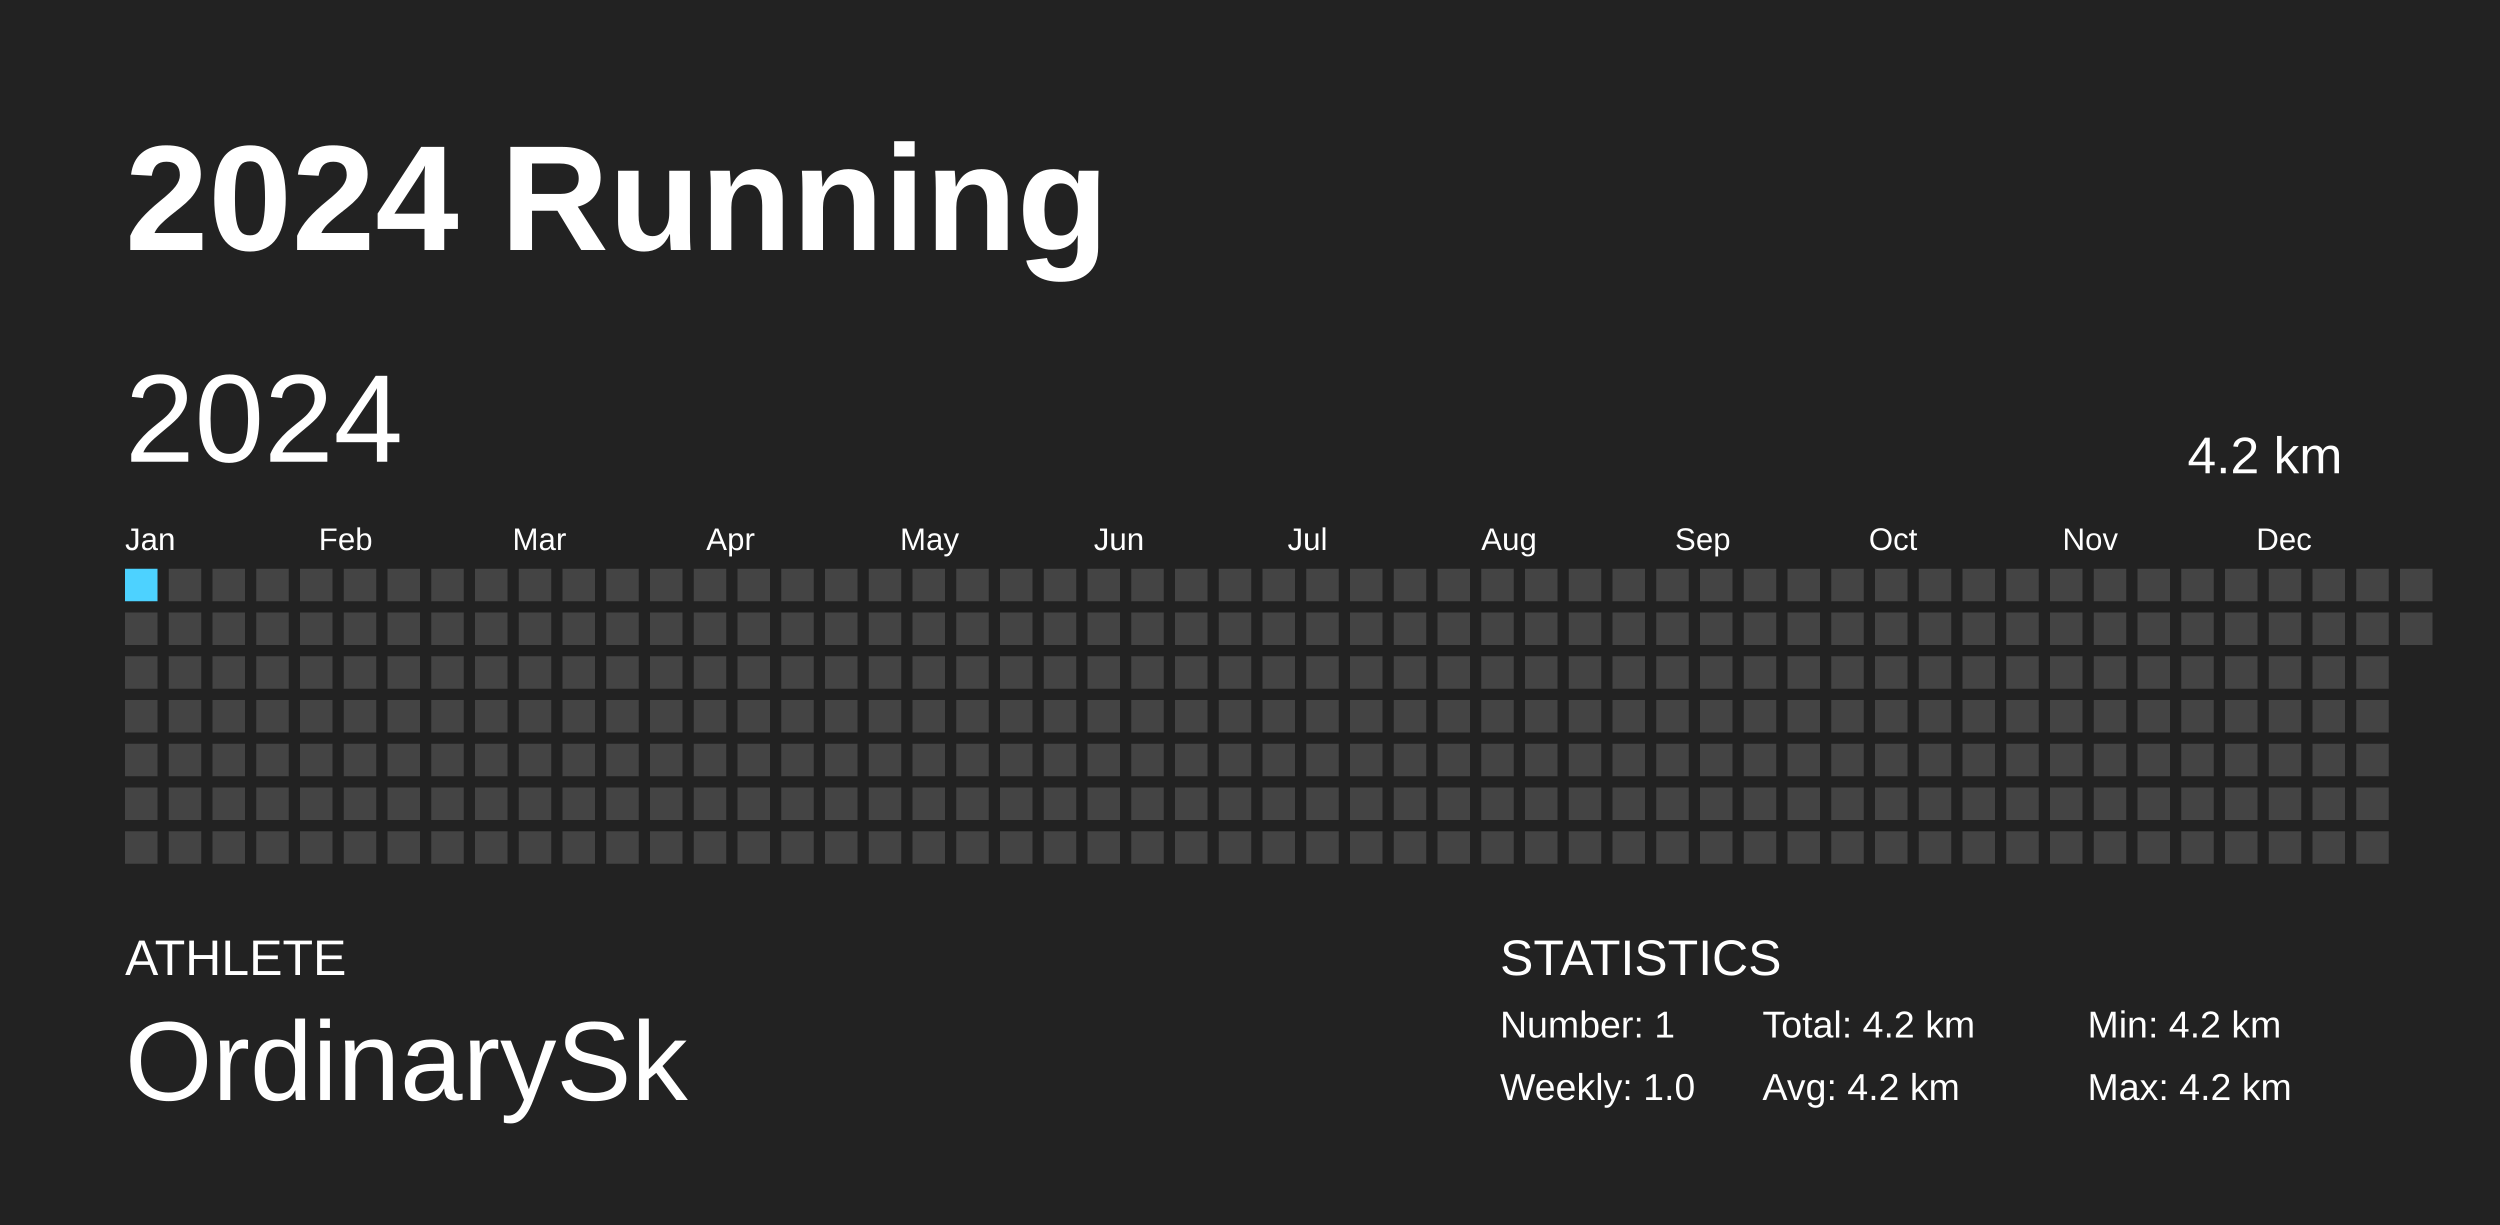
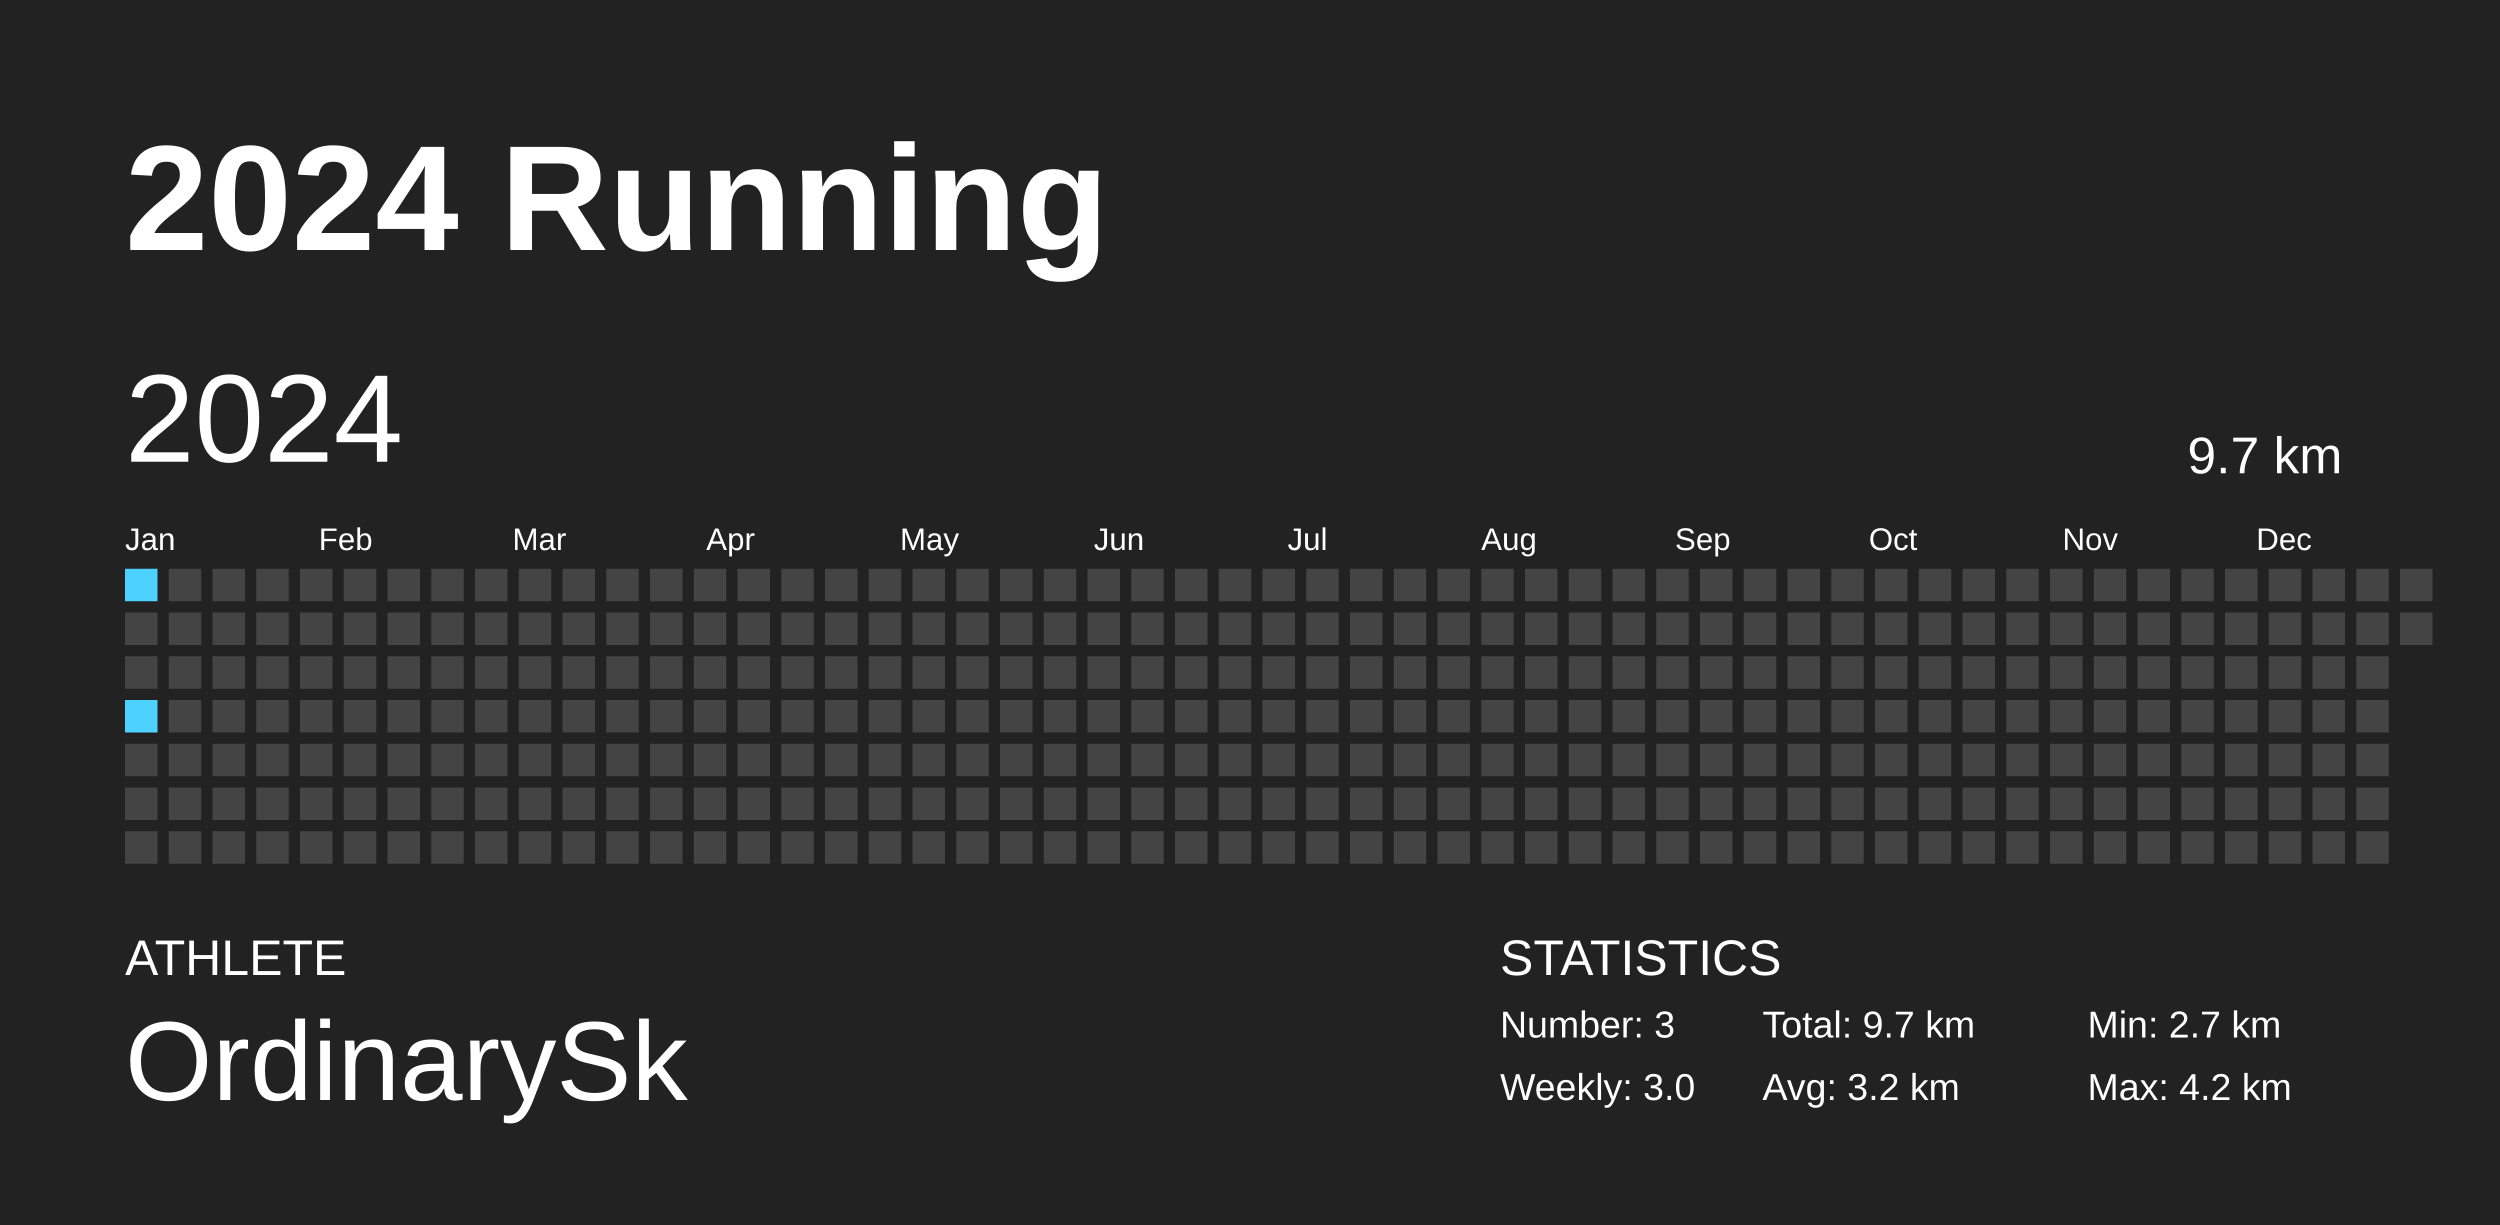
<svg xmlns="http://www.w3.org/2000/svg" baseProfile="full" height="98mm" version="1.1" viewBox="0,0,200,98" width="200mm">
  <defs />
  <rect fill="#222222" height="98" width="200" x="0" y="0" />
  <text fill="#FFFFFF" style="font-size:12px; font-family:Arial; font-weight:bold;" x="10" y="20">2024 Running</text>
  <text fill="#FFFFFF" style="font-size:4px; font-family:Arial" x="10" y="78">ATHLETE</text>
  <text fill="#FFFFFF" style="font-size:9px; font-family:Arial" x="10" y="88">OrdinarySk</text>
  <text fill="#FFFFFF" style="font-size:4px; font-family:Arial" x="120" y="78">STATISTICS</text>
-   <text fill="#FFFFFF" style="font-size:3px; font-family:Arial" x="120" y="83">Number: 1</text>
-   <text fill="#FFFFFF" style="font-size:3px; font-family:Arial" x="120" y="88">Weekly: 1.0</text>
-   <text fill="#FFFFFF" style="font-size:3px; font-family:Arial" x="141" y="83">Total: 4.2 km</text>
-   <text fill="#FFFFFF" style="font-size:3px; font-family:Arial" x="141" y="88">Avg: 4.2 km</text>
-   <text fill="#FFFFFF" style="font-size:3px; font-family:Arial" x="167" y="83">Min: 4.2 km</text>
+   <text fill="#FFFFFF" style="font-size:3px; font-family:Arial" x="120" y="83">Number: 3</text>
+   <text fill="#FFFFFF" style="font-size:3px; font-family:Arial" x="120" y="88">Weekly: 3.0</text>
+   <text fill="#FFFFFF" style="font-size:3px; font-family:Arial" x="141" y="83">Total: 9.7 km</text>
+   <text fill="#FFFFFF" style="font-size:3px; font-family:Arial" x="141" y="88">Avg: 3.2 km</text>
+   <text fill="#FFFFFF" style="font-size:3px; font-family:Arial" x="167" y="83">Min: 2.7 km</text>
  <text fill="#FFFFFF" style="font-size:3px; font-family:Arial" x="167" y="88">Max: 4.2 km</text>
  <text dominant-baseline="hanging" fill="#FFFFFF" style="font-size:10.0px; font-family:Arial;" x="10" y="30">2024</text>
-   <text dominant-baseline="hanging" fill="#FFFFFF" style="font-size:4.125px; font-family:Arial;" x="175" y="35">4.2 km</text>
+   <text dominant-baseline="hanging" fill="#FFFFFF" style="font-size:4.125px; font-family:Arial;" x="175" y="35">9.7 km</text>
  <text fill="#FFFFFF" style="font-size:2.5px; font-family:Arial" x="10.0" y="44">Jan</text>
  <text fill="#FFFFFF" style="font-size:2.5px; font-family:Arial" x="25.5" y="44">Feb</text>
  <text fill="#FFFFFF" style="font-size:2.5px; font-family:Arial" x="41.0" y="44">Mar</text>
  <text fill="#FFFFFF" style="font-size:2.5px; font-family:Arial" x="56.5" y="44">Apr</text>
  <text fill="#FFFFFF" style="font-size:2.5px; font-family:Arial" x="72.0" y="44">May</text>
  <text fill="#FFFFFF" style="font-size:2.5px; font-family:Arial" x="87.5" y="44">Jun</text>
  <text fill="#FFFFFF" style="font-size:2.5px; font-family:Arial" x="103.0" y="44">Jul</text>
  <text fill="#FFFFFF" style="font-size:2.5px; font-family:Arial" x="118.5" y="44">Aug</text>
  <text fill="#FFFFFF" style="font-size:2.5px; font-family:Arial" x="134.0" y="44">Sep</text>
  <text fill="#FFFFFF" style="font-size:2.5px; font-family:Arial" x="149.5" y="44">Oct</text>
  <text fill="#FFFFFF" style="font-size:2.5px; font-family:Arial" x="165.0" y="44">Nov</text>
  <text fill="#FFFFFF" style="font-size:2.5px; font-family:Arial" x="180.5" y="44">Dec</text>
-   <rect fill="#4DD2FF" height="2.6" width="2.6" x="10.0" y="45.5" />
+   <rect fill="#4dd2ff" height="2.6" width="2.6" x="10.0" y="45.5" />
  <rect fill="#444444" height="2.6" width="2.6" x="10.0" y="49.0" />
  <rect fill="#444444" height="2.6" width="2.6" x="10.0" y="52.5" />
-   <rect fill="#444444" height="2.6" width="2.6" x="10.0" y="56.0" />
+   <rect fill="#4dd2ff" height="2.6" width="2.6" x="10.0" y="56.0" />
  <rect fill="#444444" height="2.6" width="2.6" x="10.0" y="59.5" />
  <rect fill="#444444" height="2.6" width="2.6" x="10.0" y="63.0" />
  <rect fill="#444444" height="2.6" width="2.6" x="10.0" y="66.5" />
  <rect fill="#444444" height="2.6" width="2.6" x="13.5" y="45.5" />
  <rect fill="#444444" height="2.6" width="2.6" x="13.5" y="49.0" />
  <rect fill="#444444" height="2.6" width="2.6" x="13.5" y="52.5" />
  <rect fill="#444444" height="2.6" width="2.6" x="13.5" y="56.0" />
  <rect fill="#444444" height="2.6" width="2.6" x="13.5" y="59.5" />
  <rect fill="#444444" height="2.6" width="2.6" x="13.5" y="63.0" />
  <rect fill="#444444" height="2.6" width="2.6" x="13.5" y="66.5" />
  <rect fill="#444444" height="2.6" width="2.6" x="17.0" y="45.5" />
  <rect fill="#444444" height="2.6" width="2.6" x="17.0" y="49.0" />
  <rect fill="#444444" height="2.6" width="2.6" x="17.0" y="52.5" />
  <rect fill="#444444" height="2.6" width="2.6" x="17.0" y="56.0" />
  <rect fill="#444444" height="2.6" width="2.6" x="17.0" y="59.5" />
  <rect fill="#444444" height="2.6" width="2.6" x="17.0" y="63.0" />
  <rect fill="#444444" height="2.6" width="2.6" x="17.0" y="66.5" />
  <rect fill="#444444" height="2.6" width="2.6" x="20.5" y="45.5" />
  <rect fill="#444444" height="2.6" width="2.6" x="20.5" y="49.0" />
  <rect fill="#444444" height="2.6" width="2.6" x="20.5" y="52.5" />
  <rect fill="#444444" height="2.6" width="2.6" x="20.5" y="56.0" />
  <rect fill="#444444" height="2.6" width="2.6" x="20.5" y="59.5" />
  <rect fill="#444444" height="2.6" width="2.6" x="20.5" y="63.0" />
  <rect fill="#444444" height="2.6" width="2.6" x="20.5" y="66.5" />
  <rect fill="#444444" height="2.6" width="2.6" x="24.0" y="45.5" />
  <rect fill="#444444" height="2.6" width="2.6" x="24.0" y="49.0" />
  <rect fill="#444444" height="2.6" width="2.6" x="24.0" y="52.5" />
  <rect fill="#444444" height="2.6" width="2.6" x="24.0" y="56.0" />
  <rect fill="#444444" height="2.6" width="2.6" x="24.0" y="59.5" />
  <rect fill="#444444" height="2.6" width="2.6" x="24.0" y="63.0" />
  <rect fill="#444444" height="2.6" width="2.6" x="24.0" y="66.5" />
  <rect fill="#444444" height="2.6" width="2.6" x="27.5" y="45.5" />
  <rect fill="#444444" height="2.6" width="2.6" x="27.5" y="49.0" />
  <rect fill="#444444" height="2.6" width="2.6" x="27.5" y="52.5" />
  <rect fill="#444444" height="2.6" width="2.6" x="27.5" y="56.0" />
  <rect fill="#444444" height="2.6" width="2.6" x="27.5" y="59.5" />
  <rect fill="#444444" height="2.6" width="2.6" x="27.5" y="63.0" />
  <rect fill="#444444" height="2.6" width="2.6" x="27.5" y="66.5" />
  <rect fill="#444444" height="2.6" width="2.6" x="31.0" y="45.5" />
  <rect fill="#444444" height="2.6" width="2.6" x="31.0" y="49.0" />
  <rect fill="#444444" height="2.6" width="2.6" x="31.0" y="52.5" />
  <rect fill="#444444" height="2.6" width="2.6" x="31.0" y="56.0" />
  <rect fill="#444444" height="2.6" width="2.6" x="31.0" y="59.5" />
  <rect fill="#444444" height="2.6" width="2.6" x="31.0" y="63.0" />
  <rect fill="#444444" height="2.6" width="2.6" x="31.0" y="66.5" />
  <rect fill="#444444" height="2.6" width="2.6" x="34.5" y="45.5" />
  <rect fill="#444444" height="2.6" width="2.6" x="34.5" y="49.0" />
  <rect fill="#444444" height="2.6" width="2.6" x="34.5" y="52.5" />
  <rect fill="#444444" height="2.6" width="2.6" x="34.5" y="56.0" />
  <rect fill="#444444" height="2.6" width="2.6" x="34.5" y="59.5" />
  <rect fill="#444444" height="2.6" width="2.6" x="34.5" y="63.0" />
  <rect fill="#444444" height="2.6" width="2.6" x="34.5" y="66.5" />
  <rect fill="#444444" height="2.6" width="2.6" x="38.0" y="45.5" />
  <rect fill="#444444" height="2.6" width="2.6" x="38.0" y="49.0" />
  <rect fill="#444444" height="2.6" width="2.6" x="38.0" y="52.5" />
  <rect fill="#444444" height="2.6" width="2.6" x="38.0" y="56.0" />
  <rect fill="#444444" height="2.6" width="2.6" x="38.0" y="59.5" />
  <rect fill="#444444" height="2.6" width="2.6" x="38.0" y="63.0" />
  <rect fill="#444444" height="2.6" width="2.6" x="38.0" y="66.5" />
  <rect fill="#444444" height="2.6" width="2.6" x="41.5" y="45.5" />
  <rect fill="#444444" height="2.6" width="2.6" x="41.5" y="49.0" />
  <rect fill="#444444" height="2.6" width="2.6" x="41.5" y="52.5" />
  <rect fill="#444444" height="2.6" width="2.6" x="41.5" y="56.0" />
  <rect fill="#444444" height="2.6" width="2.6" x="41.5" y="59.5" />
  <rect fill="#444444" height="2.6" width="2.6" x="41.5" y="63.0" />
  <rect fill="#444444" height="2.6" width="2.6" x="41.5" y="66.5" />
  <rect fill="#444444" height="2.6" width="2.6" x="45.0" y="45.5" />
  <rect fill="#444444" height="2.6" width="2.6" x="45.0" y="49.0" />
  <rect fill="#444444" height="2.6" width="2.6" x="45.0" y="52.5" />
  <rect fill="#444444" height="2.6" width="2.6" x="45.0" y="56.0" />
  <rect fill="#444444" height="2.6" width="2.6" x="45.0" y="59.5" />
  <rect fill="#444444" height="2.6" width="2.6" x="45.0" y="63.0" />
  <rect fill="#444444" height="2.6" width="2.6" x="45.0" y="66.5" />
  <rect fill="#444444" height="2.6" width="2.6" x="48.5" y="45.5" />
  <rect fill="#444444" height="2.6" width="2.6" x="48.5" y="49.0" />
  <rect fill="#444444" height="2.6" width="2.6" x="48.5" y="52.5" />
  <rect fill="#444444" height="2.6" width="2.6" x="48.5" y="56.0" />
  <rect fill="#444444" height="2.6" width="2.6" x="48.5" y="59.5" />
  <rect fill="#444444" height="2.6" width="2.6" x="48.5" y="63.0" />
  <rect fill="#444444" height="2.6" width="2.6" x="48.5" y="66.5" />
  <rect fill="#444444" height="2.6" width="2.6" x="52.0" y="45.5" />
  <rect fill="#444444" height="2.6" width="2.6" x="52.0" y="49.0" />
  <rect fill="#444444" height="2.6" width="2.6" x="52.0" y="52.5" />
  <rect fill="#444444" height="2.6" width="2.6" x="52.0" y="56.0" />
  <rect fill="#444444" height="2.6" width="2.6" x="52.0" y="59.5" />
  <rect fill="#444444" height="2.6" width="2.6" x="52.0" y="63.0" />
  <rect fill="#444444" height="2.6" width="2.6" x="52.0" y="66.5" />
  <rect fill="#444444" height="2.6" width="2.6" x="55.5" y="45.5" />
  <rect fill="#444444" height="2.6" width="2.6" x="55.5" y="49.0" />
  <rect fill="#444444" height="2.6" width="2.6" x="55.5" y="52.5" />
  <rect fill="#444444" height="2.6" width="2.6" x="55.5" y="56.0" />
  <rect fill="#444444" height="2.6" width="2.6" x="55.5" y="59.5" />
  <rect fill="#444444" height="2.6" width="2.6" x="55.5" y="63.0" />
  <rect fill="#444444" height="2.6" width="2.6" x="55.5" y="66.5" />
  <rect fill="#444444" height="2.6" width="2.6" x="59.0" y="45.5" />
  <rect fill="#444444" height="2.6" width="2.6" x="59.0" y="49.0" />
  <rect fill="#444444" height="2.6" width="2.6" x="59.0" y="52.5" />
  <rect fill="#444444" height="2.6" width="2.6" x="59.0" y="56.0" />
  <rect fill="#444444" height="2.6" width="2.6" x="59.0" y="59.5" />
  <rect fill="#444444" height="2.6" width="2.6" x="59.0" y="63.0" />
  <rect fill="#444444" height="2.6" width="2.6" x="59.0" y="66.5" />
  <rect fill="#444444" height="2.6" width="2.6" x="62.5" y="45.5" />
  <rect fill="#444444" height="2.6" width="2.6" x="62.5" y="49.0" />
  <rect fill="#444444" height="2.6" width="2.6" x="62.5" y="52.5" />
  <rect fill="#444444" height="2.6" width="2.6" x="62.5" y="56.0" />
  <rect fill="#444444" height="2.6" width="2.6" x="62.5" y="59.5" />
  <rect fill="#444444" height="2.6" width="2.6" x="62.5" y="63.0" />
  <rect fill="#444444" height="2.6" width="2.6" x="62.5" y="66.5" />
  <rect fill="#444444" height="2.6" width="2.6" x="66.0" y="45.5" />
  <rect fill="#444444" height="2.6" width="2.6" x="66.0" y="49.0" />
  <rect fill="#444444" height="2.6" width="2.6" x="66.0" y="52.5" />
  <rect fill="#444444" height="2.6" width="2.6" x="66.0" y="56.0" />
  <rect fill="#444444" height="2.6" width="2.6" x="66.0" y="59.5" />
  <rect fill="#444444" height="2.6" width="2.6" x="66.0" y="63.0" />
  <rect fill="#444444" height="2.6" width="2.6" x="66.0" y="66.5" />
  <rect fill="#444444" height="2.6" width="2.6" x="69.5" y="45.5" />
  <rect fill="#444444" height="2.6" width="2.6" x="69.5" y="49.0" />
  <rect fill="#444444" height="2.6" width="2.6" x="69.5" y="52.5" />
  <rect fill="#444444" height="2.6" width="2.6" x="69.5" y="56.0" />
  <rect fill="#444444" height="2.6" width="2.6" x="69.5" y="59.5" />
  <rect fill="#444444" height="2.6" width="2.6" x="69.5" y="63.0" />
  <rect fill="#444444" height="2.6" width="2.6" x="69.5" y="66.5" />
  <rect fill="#444444" height="2.6" width="2.6" x="73.0" y="45.5" />
  <rect fill="#444444" height="2.6" width="2.6" x="73.0" y="49.0" />
  <rect fill="#444444" height="2.6" width="2.6" x="73.0" y="52.5" />
  <rect fill="#444444" height="2.6" width="2.6" x="73.0" y="56.0" />
  <rect fill="#444444" height="2.6" width="2.6" x="73.0" y="59.5" />
  <rect fill="#444444" height="2.6" width="2.6" x="73.0" y="63.0" />
  <rect fill="#444444" height="2.6" width="2.6" x="73.0" y="66.5" />
  <rect fill="#444444" height="2.6" width="2.6" x="76.5" y="45.5" />
  <rect fill="#444444" height="2.6" width="2.6" x="76.5" y="49.0" />
  <rect fill="#444444" height="2.6" width="2.6" x="76.5" y="52.5" />
  <rect fill="#444444" height="2.6" width="2.6" x="76.5" y="56.0" />
  <rect fill="#444444" height="2.6" width="2.6" x="76.5" y="59.5" />
  <rect fill="#444444" height="2.6" width="2.6" x="76.5" y="63.0" />
  <rect fill="#444444" height="2.6" width="2.6" x="76.5" y="66.5" />
  <rect fill="#444444" height="2.6" width="2.6" x="80.0" y="45.5" />
  <rect fill="#444444" height="2.6" width="2.6" x="80.0" y="49.0" />
  <rect fill="#444444" height="2.6" width="2.6" x="80.0" y="52.5" />
  <rect fill="#444444" height="2.6" width="2.6" x="80.0" y="56.0" />
  <rect fill="#444444" height="2.6" width="2.6" x="80.0" y="59.5" />
  <rect fill="#444444" height="2.6" width="2.6" x="80.0" y="63.0" />
  <rect fill="#444444" height="2.6" width="2.6" x="80.0" y="66.5" />
  <rect fill="#444444" height="2.6" width="2.6" x="83.5" y="45.5" />
  <rect fill="#444444" height="2.6" width="2.6" x="83.5" y="49.0" />
  <rect fill="#444444" height="2.6" width="2.6" x="83.5" y="52.5" />
  <rect fill="#444444" height="2.6" width="2.6" x="83.5" y="56.0" />
  <rect fill="#444444" height="2.6" width="2.6" x="83.5" y="59.5" />
  <rect fill="#444444" height="2.6" width="2.6" x="83.5" y="63.0" />
  <rect fill="#444444" height="2.6" width="2.6" x="83.5" y="66.5" />
  <rect fill="#444444" height="2.6" width="2.6" x="87.0" y="45.5" />
  <rect fill="#444444" height="2.6" width="2.6" x="87.0" y="49.0" />
  <rect fill="#444444" height="2.6" width="2.6" x="87.0" y="52.5" />
  <rect fill="#444444" height="2.6" width="2.6" x="87.0" y="56.0" />
  <rect fill="#444444" height="2.6" width="2.6" x="87.0" y="59.5" />
  <rect fill="#444444" height="2.6" width="2.6" x="87.0" y="63.0" />
  <rect fill="#444444" height="2.6" width="2.6" x="87.0" y="66.5" />
  <rect fill="#444444" height="2.6" width="2.6" x="90.5" y="45.5" />
  <rect fill="#444444" height="2.6" width="2.6" x="90.5" y="49.0" />
  <rect fill="#444444" height="2.6" width="2.6" x="90.5" y="52.5" />
  <rect fill="#444444" height="2.6" width="2.6" x="90.5" y="56.0" />
  <rect fill="#444444" height="2.6" width="2.6" x="90.5" y="59.5" />
  <rect fill="#444444" height="2.6" width="2.6" x="90.5" y="63.0" />
  <rect fill="#444444" height="2.6" width="2.6" x="90.5" y="66.5" />
  <rect fill="#444444" height="2.6" width="2.6" x="94.0" y="45.5" />
  <rect fill="#444444" height="2.6" width="2.6" x="94.0" y="49.0" />
  <rect fill="#444444" height="2.6" width="2.6" x="94.0" y="52.5" />
  <rect fill="#444444" height="2.6" width="2.6" x="94.0" y="56.0" />
  <rect fill="#444444" height="2.6" width="2.6" x="94.0" y="59.5" />
  <rect fill="#444444" height="2.6" width="2.6" x="94.0" y="63.0" />
  <rect fill="#444444" height="2.6" width="2.6" x="94.0" y="66.5" />
  <rect fill="#444444" height="2.6" width="2.6" x="97.5" y="45.5" />
  <rect fill="#444444" height="2.6" width="2.6" x="97.5" y="49.0" />
  <rect fill="#444444" height="2.6" width="2.6" x="97.5" y="52.5" />
  <rect fill="#444444" height="2.6" width="2.6" x="97.5" y="56.0" />
  <rect fill="#444444" height="2.6" width="2.6" x="97.5" y="59.5" />
  <rect fill="#444444" height="2.6" width="2.6" x="97.5" y="63.0" />
  <rect fill="#444444" height="2.6" width="2.6" x="97.5" y="66.5" />
  <rect fill="#444444" height="2.6" width="2.6" x="101.0" y="45.5" />
  <rect fill="#444444" height="2.6" width="2.6" x="101.0" y="49.0" />
  <rect fill="#444444" height="2.6" width="2.6" x="101.0" y="52.5" />
  <rect fill="#444444" height="2.6" width="2.6" x="101.0" y="56.0" />
  <rect fill="#444444" height="2.6" width="2.6" x="101.0" y="59.5" />
  <rect fill="#444444" height="2.6" width="2.6" x="101.0" y="63.0" />
  <rect fill="#444444" height="2.6" width="2.6" x="101.0" y="66.5" />
  <rect fill="#444444" height="2.6" width="2.6" x="104.5" y="45.5" />
  <rect fill="#444444" height="2.6" width="2.6" x="104.5" y="49.0" />
  <rect fill="#444444" height="2.6" width="2.6" x="104.5" y="52.5" />
  <rect fill="#444444" height="2.6" width="2.6" x="104.5" y="56.0" />
  <rect fill="#444444" height="2.6" width="2.6" x="104.5" y="59.5" />
  <rect fill="#444444" height="2.6" width="2.6" x="104.5" y="63.0" />
  <rect fill="#444444" height="2.6" width="2.6" x="104.5" y="66.5" />
  <rect fill="#444444" height="2.6" width="2.6" x="108.0" y="45.5" />
  <rect fill="#444444" height="2.6" width="2.6" x="108.0" y="49.0" />
  <rect fill="#444444" height="2.6" width="2.6" x="108.0" y="52.5" />
  <rect fill="#444444" height="2.6" width="2.6" x="108.0" y="56.0" />
  <rect fill="#444444" height="2.6" width="2.6" x="108.0" y="59.5" />
  <rect fill="#444444" height="2.6" width="2.6" x="108.0" y="63.0" />
  <rect fill="#444444" height="2.6" width="2.6" x="108.0" y="66.5" />
  <rect fill="#444444" height="2.6" width="2.6" x="111.5" y="45.5" />
  <rect fill="#444444" height="2.6" width="2.6" x="111.5" y="49.0" />
  <rect fill="#444444" height="2.6" width="2.6" x="111.5" y="52.5" />
  <rect fill="#444444" height="2.6" width="2.6" x="111.5" y="56.0" />
  <rect fill="#444444" height="2.6" width="2.6" x="111.5" y="59.5" />
  <rect fill="#444444" height="2.6" width="2.6" x="111.5" y="63.0" />
  <rect fill="#444444" height="2.6" width="2.6" x="111.5" y="66.5" />
  <rect fill="#444444" height="2.6" width="2.6" x="115.0" y="45.5" />
  <rect fill="#444444" height="2.6" width="2.6" x="115.0" y="49.0" />
  <rect fill="#444444" height="2.6" width="2.6" x="115.0" y="52.5" />
  <rect fill="#444444" height="2.6" width="2.6" x="115.0" y="56.0" />
  <rect fill="#444444" height="2.6" width="2.6" x="115.0" y="59.5" />
  <rect fill="#444444" height="2.6" width="2.6" x="115.0" y="63.0" />
  <rect fill="#444444" height="2.6" width="2.6" x="115.0" y="66.5" />
  <rect fill="#444444" height="2.6" width="2.6" x="118.5" y="45.5" />
  <rect fill="#444444" height="2.6" width="2.6" x="118.5" y="49.0" />
  <rect fill="#444444" height="2.6" width="2.6" x="118.5" y="52.5" />
  <rect fill="#444444" height="2.6" width="2.6" x="118.5" y="56.0" />
  <rect fill="#444444" height="2.6" width="2.6" x="118.5" y="59.5" />
  <rect fill="#444444" height="2.6" width="2.6" x="118.5" y="63.0" />
  <rect fill="#444444" height="2.6" width="2.6" x="118.5" y="66.5" />
  <rect fill="#444444" height="2.6" width="2.6" x="122.0" y="45.5" />
  <rect fill="#444444" height="2.6" width="2.6" x="122.0" y="49.0" />
  <rect fill="#444444" height="2.6" width="2.6" x="122.0" y="52.5" />
  <rect fill="#444444" height="2.6" width="2.6" x="122.0" y="56.0" />
  <rect fill="#444444" height="2.6" width="2.6" x="122.0" y="59.5" />
  <rect fill="#444444" height="2.6" width="2.6" x="122.0" y="63.0" />
  <rect fill="#444444" height="2.6" width="2.6" x="122.0" y="66.5" />
  <rect fill="#444444" height="2.6" width="2.6" x="125.5" y="45.5" />
  <rect fill="#444444" height="2.6" width="2.6" x="125.5" y="49.0" />
  <rect fill="#444444" height="2.6" width="2.6" x="125.5" y="52.5" />
  <rect fill="#444444" height="2.6" width="2.6" x="125.5" y="56.0" />
  <rect fill="#444444" height="2.6" width="2.6" x="125.5" y="59.5" />
  <rect fill="#444444" height="2.6" width="2.6" x="125.5" y="63.0" />
  <rect fill="#444444" height="2.6" width="2.6" x="125.5" y="66.5" />
  <rect fill="#444444" height="2.6" width="2.6" x="129.0" y="45.5" />
  <rect fill="#444444" height="2.6" width="2.6" x="129.0" y="49.0" />
  <rect fill="#444444" height="2.6" width="2.6" x="129.0" y="52.5" />
  <rect fill="#444444" height="2.6" width="2.6" x="129.0" y="56.0" />
  <rect fill="#444444" height="2.6" width="2.6" x="129.0" y="59.5" />
  <rect fill="#444444" height="2.6" width="2.6" x="129.0" y="63.0" />
  <rect fill="#444444" height="2.6" width="2.6" x="129.0" y="66.5" />
  <rect fill="#444444" height="2.6" width="2.6" x="132.5" y="45.5" />
  <rect fill="#444444" height="2.6" width="2.6" x="132.5" y="49.0" />
  <rect fill="#444444" height="2.6" width="2.6" x="132.5" y="52.5" />
  <rect fill="#444444" height="2.6" width="2.6" x="132.5" y="56.0" />
  <rect fill="#444444" height="2.6" width="2.6" x="132.5" y="59.5" />
  <rect fill="#444444" height="2.6" width="2.6" x="132.5" y="63.0" />
  <rect fill="#444444" height="2.6" width="2.6" x="132.5" y="66.5" />
  <rect fill="#444444" height="2.6" width="2.6" x="136.0" y="45.5" />
  <rect fill="#444444" height="2.6" width="2.6" x="136.0" y="49.0" />
  <rect fill="#444444" height="2.6" width="2.6" x="136.0" y="52.5" />
  <rect fill="#444444" height="2.6" width="2.6" x="136.0" y="56.0" />
  <rect fill="#444444" height="2.6" width="2.6" x="136.0" y="59.5" />
  <rect fill="#444444" height="2.6" width="2.6" x="136.0" y="63.0" />
  <rect fill="#444444" height="2.6" width="2.6" x="136.0" y="66.5" />
  <rect fill="#444444" height="2.6" width="2.6" x="139.5" y="45.5" />
  <rect fill="#444444" height="2.6" width="2.6" x="139.5" y="49.0" />
  <rect fill="#444444" height="2.6" width="2.6" x="139.5" y="52.5" />
  <rect fill="#444444" height="2.6" width="2.6" x="139.5" y="56.0" />
  <rect fill="#444444" height="2.6" width="2.6" x="139.5" y="59.5" />
  <rect fill="#444444" height="2.6" width="2.6" x="139.5" y="63.0" />
  <rect fill="#444444" height="2.6" width="2.6" x="139.5" y="66.5" />
  <rect fill="#444444" height="2.6" width="2.6" x="143.0" y="45.5" />
  <rect fill="#444444" height="2.6" width="2.6" x="143.0" y="49.0" />
  <rect fill="#444444" height="2.6" width="2.6" x="143.0" y="52.5" />
  <rect fill="#444444" height="2.6" width="2.6" x="143.0" y="56.0" />
  <rect fill="#444444" height="2.6" width="2.6" x="143.0" y="59.5" />
  <rect fill="#444444" height="2.6" width="2.6" x="143.0" y="63.0" />
  <rect fill="#444444" height="2.6" width="2.6" x="143.0" y="66.5" />
  <rect fill="#444444" height="2.6" width="2.6" x="146.5" y="45.5" />
  <rect fill="#444444" height="2.6" width="2.6" x="146.5" y="49.0" />
  <rect fill="#444444" height="2.6" width="2.6" x="146.5" y="52.5" />
  <rect fill="#444444" height="2.6" width="2.6" x="146.5" y="56.0" />
  <rect fill="#444444" height="2.6" width="2.6" x="146.5" y="59.5" />
  <rect fill="#444444" height="2.6" width="2.6" x="146.5" y="63.0" />
  <rect fill="#444444" height="2.6" width="2.6" x="146.5" y="66.5" />
  <rect fill="#444444" height="2.6" width="2.6" x="150.0" y="45.5" />
  <rect fill="#444444" height="2.6" width="2.6" x="150.0" y="49.0" />
  <rect fill="#444444" height="2.6" width="2.6" x="150.0" y="52.5" />
  <rect fill="#444444" height="2.6" width="2.6" x="150.0" y="56.0" />
  <rect fill="#444444" height="2.6" width="2.6" x="150.0" y="59.5" />
  <rect fill="#444444" height="2.6" width="2.6" x="150.0" y="63.0" />
  <rect fill="#444444" height="2.6" width="2.6" x="150.0" y="66.5" />
  <rect fill="#444444" height="2.6" width="2.6" x="153.5" y="45.5" />
  <rect fill="#444444" height="2.6" width="2.6" x="153.5" y="49.0" />
  <rect fill="#444444" height="2.6" width="2.6" x="153.5" y="52.5" />
  <rect fill="#444444" height="2.6" width="2.6" x="153.5" y="56.0" />
  <rect fill="#444444" height="2.6" width="2.6" x="153.5" y="59.5" />
  <rect fill="#444444" height="2.6" width="2.6" x="153.5" y="63.0" />
  <rect fill="#444444" height="2.6" width="2.6" x="153.5" y="66.5" />
  <rect fill="#444444" height="2.6" width="2.6" x="157.0" y="45.5" />
  <rect fill="#444444" height="2.6" width="2.6" x="157.0" y="49.0" />
  <rect fill="#444444" height="2.6" width="2.6" x="157.0" y="52.5" />
  <rect fill="#444444" height="2.6" width="2.6" x="157.0" y="56.0" />
  <rect fill="#444444" height="2.6" width="2.6" x="157.0" y="59.5" />
  <rect fill="#444444" height="2.6" width="2.6" x="157.0" y="63.0" />
  <rect fill="#444444" height="2.6" width="2.6" x="157.0" y="66.5" />
  <rect fill="#444444" height="2.6" width="2.6" x="160.5" y="45.5" />
  <rect fill="#444444" height="2.6" width="2.6" x="160.5" y="49.0" />
  <rect fill="#444444" height="2.6" width="2.6" x="160.5" y="52.5" />
  <rect fill="#444444" height="2.6" width="2.6" x="160.5" y="56.0" />
  <rect fill="#444444" height="2.6" width="2.6" x="160.5" y="59.5" />
  <rect fill="#444444" height="2.6" width="2.6" x="160.5" y="63.0" />
  <rect fill="#444444" height="2.6" width="2.6" x="160.5" y="66.5" />
  <rect fill="#444444" height="2.6" width="2.6" x="164.0" y="45.5" />
  <rect fill="#444444" height="2.6" width="2.6" x="164.0" y="49.0" />
  <rect fill="#444444" height="2.6" width="2.6" x="164.0" y="52.5" />
  <rect fill="#444444" height="2.6" width="2.6" x="164.0" y="56.0" />
  <rect fill="#444444" height="2.6" width="2.6" x="164.0" y="59.5" />
  <rect fill="#444444" height="2.6" width="2.6" x="164.0" y="63.0" />
  <rect fill="#444444" height="2.6" width="2.6" x="164.0" y="66.5" />
  <rect fill="#444444" height="2.6" width="2.6" x="167.5" y="45.5" />
  <rect fill="#444444" height="2.6" width="2.6" x="167.5" y="49.0" />
  <rect fill="#444444" height="2.6" width="2.6" x="167.5" y="52.5" />
  <rect fill="#444444" height="2.6" width="2.6" x="167.5" y="56.0" />
  <rect fill="#444444" height="2.6" width="2.6" x="167.5" y="59.5" />
  <rect fill="#444444" height="2.6" width="2.6" x="167.5" y="63.0" />
  <rect fill="#444444" height="2.6" width="2.6" x="167.5" y="66.5" />
  <rect fill="#444444" height="2.6" width="2.6" x="171.0" y="45.5" />
  <rect fill="#444444" height="2.6" width="2.6" x="171.0" y="49.0" />
  <rect fill="#444444" height="2.6" width="2.6" x="171.0" y="52.5" />
  <rect fill="#444444" height="2.6" width="2.6" x="171.0" y="56.0" />
  <rect fill="#444444" height="2.6" width="2.6" x="171.0" y="59.5" />
  <rect fill="#444444" height="2.6" width="2.6" x="171.0" y="63.0" />
  <rect fill="#444444" height="2.6" width="2.6" x="171.0" y="66.5" />
  <rect fill="#444444" height="2.6" width="2.6" x="174.5" y="45.5" />
  <rect fill="#444444" height="2.6" width="2.6" x="174.5" y="49.0" />
  <rect fill="#444444" height="2.6" width="2.6" x="174.5" y="52.5" />
  <rect fill="#444444" height="2.6" width="2.6" x="174.5" y="56.0" />
  <rect fill="#444444" height="2.6" width="2.6" x="174.5" y="59.5" />
  <rect fill="#444444" height="2.6" width="2.6" x="174.5" y="63.0" />
  <rect fill="#444444" height="2.6" width="2.6" x="174.5" y="66.5" />
  <rect fill="#444444" height="2.6" width="2.6" x="178.0" y="45.5" />
  <rect fill="#444444" height="2.6" width="2.6" x="178.0" y="49.0" />
  <rect fill="#444444" height="2.6" width="2.6" x="178.0" y="52.5" />
  <rect fill="#444444" height="2.6" width="2.6" x="178.0" y="56.0" />
  <rect fill="#444444" height="2.6" width="2.6" x="178.0" y="59.5" />
  <rect fill="#444444" height="2.6" width="2.6" x="178.0" y="63.0" />
  <rect fill="#444444" height="2.6" width="2.6" x="178.0" y="66.5" />
  <rect fill="#444444" height="2.6" width="2.6" x="181.5" y="45.5" />
  <rect fill="#444444" height="2.6" width="2.6" x="181.5" y="49.0" />
  <rect fill="#444444" height="2.6" width="2.6" x="181.5" y="52.5" />
  <rect fill="#444444" height="2.6" width="2.6" x="181.5" y="56.0" />
  <rect fill="#444444" height="2.6" width="2.6" x="181.5" y="59.5" />
  <rect fill="#444444" height="2.6" width="2.6" x="181.5" y="63.0" />
  <rect fill="#444444" height="2.6" width="2.6" x="181.5" y="66.5" />
  <rect fill="#444444" height="2.6" width="2.6" x="185.0" y="45.5" />
  <rect fill="#444444" height="2.6" width="2.6" x="185.0" y="49.0" />
  <rect fill="#444444" height="2.6" width="2.6" x="185.0" y="52.5" />
  <rect fill="#444444" height="2.6" width="2.6" x="185.0" y="56.0" />
  <rect fill="#444444" height="2.6" width="2.6" x="185.0" y="59.5" />
  <rect fill="#444444" height="2.6" width="2.6" x="185.0" y="63.0" />
  <rect fill="#444444" height="2.6" width="2.6" x="185.0" y="66.5" />
  <rect fill="#444444" height="2.6" width="2.6" x="188.5" y="45.5" />
  <rect fill="#444444" height="2.6" width="2.6" x="188.5" y="49.0" />
  <rect fill="#444444" height="2.6" width="2.6" x="188.5" y="52.5" />
  <rect fill="#444444" height="2.6" width="2.6" x="188.5" y="56.0" />
  <rect fill="#444444" height="2.6" width="2.6" x="188.5" y="59.5" />
  <rect fill="#444444" height="2.6" width="2.6" x="188.5" y="63.0" />
  <rect fill="#444444" height="2.6" width="2.6" x="188.5" y="66.5" />
  <rect fill="#444444" height="2.6" width="2.6" x="192.0" y="45.5" />
  <rect fill="#444444" height="2.6" width="2.6" x="192.0" y="49.0" />
</svg>
